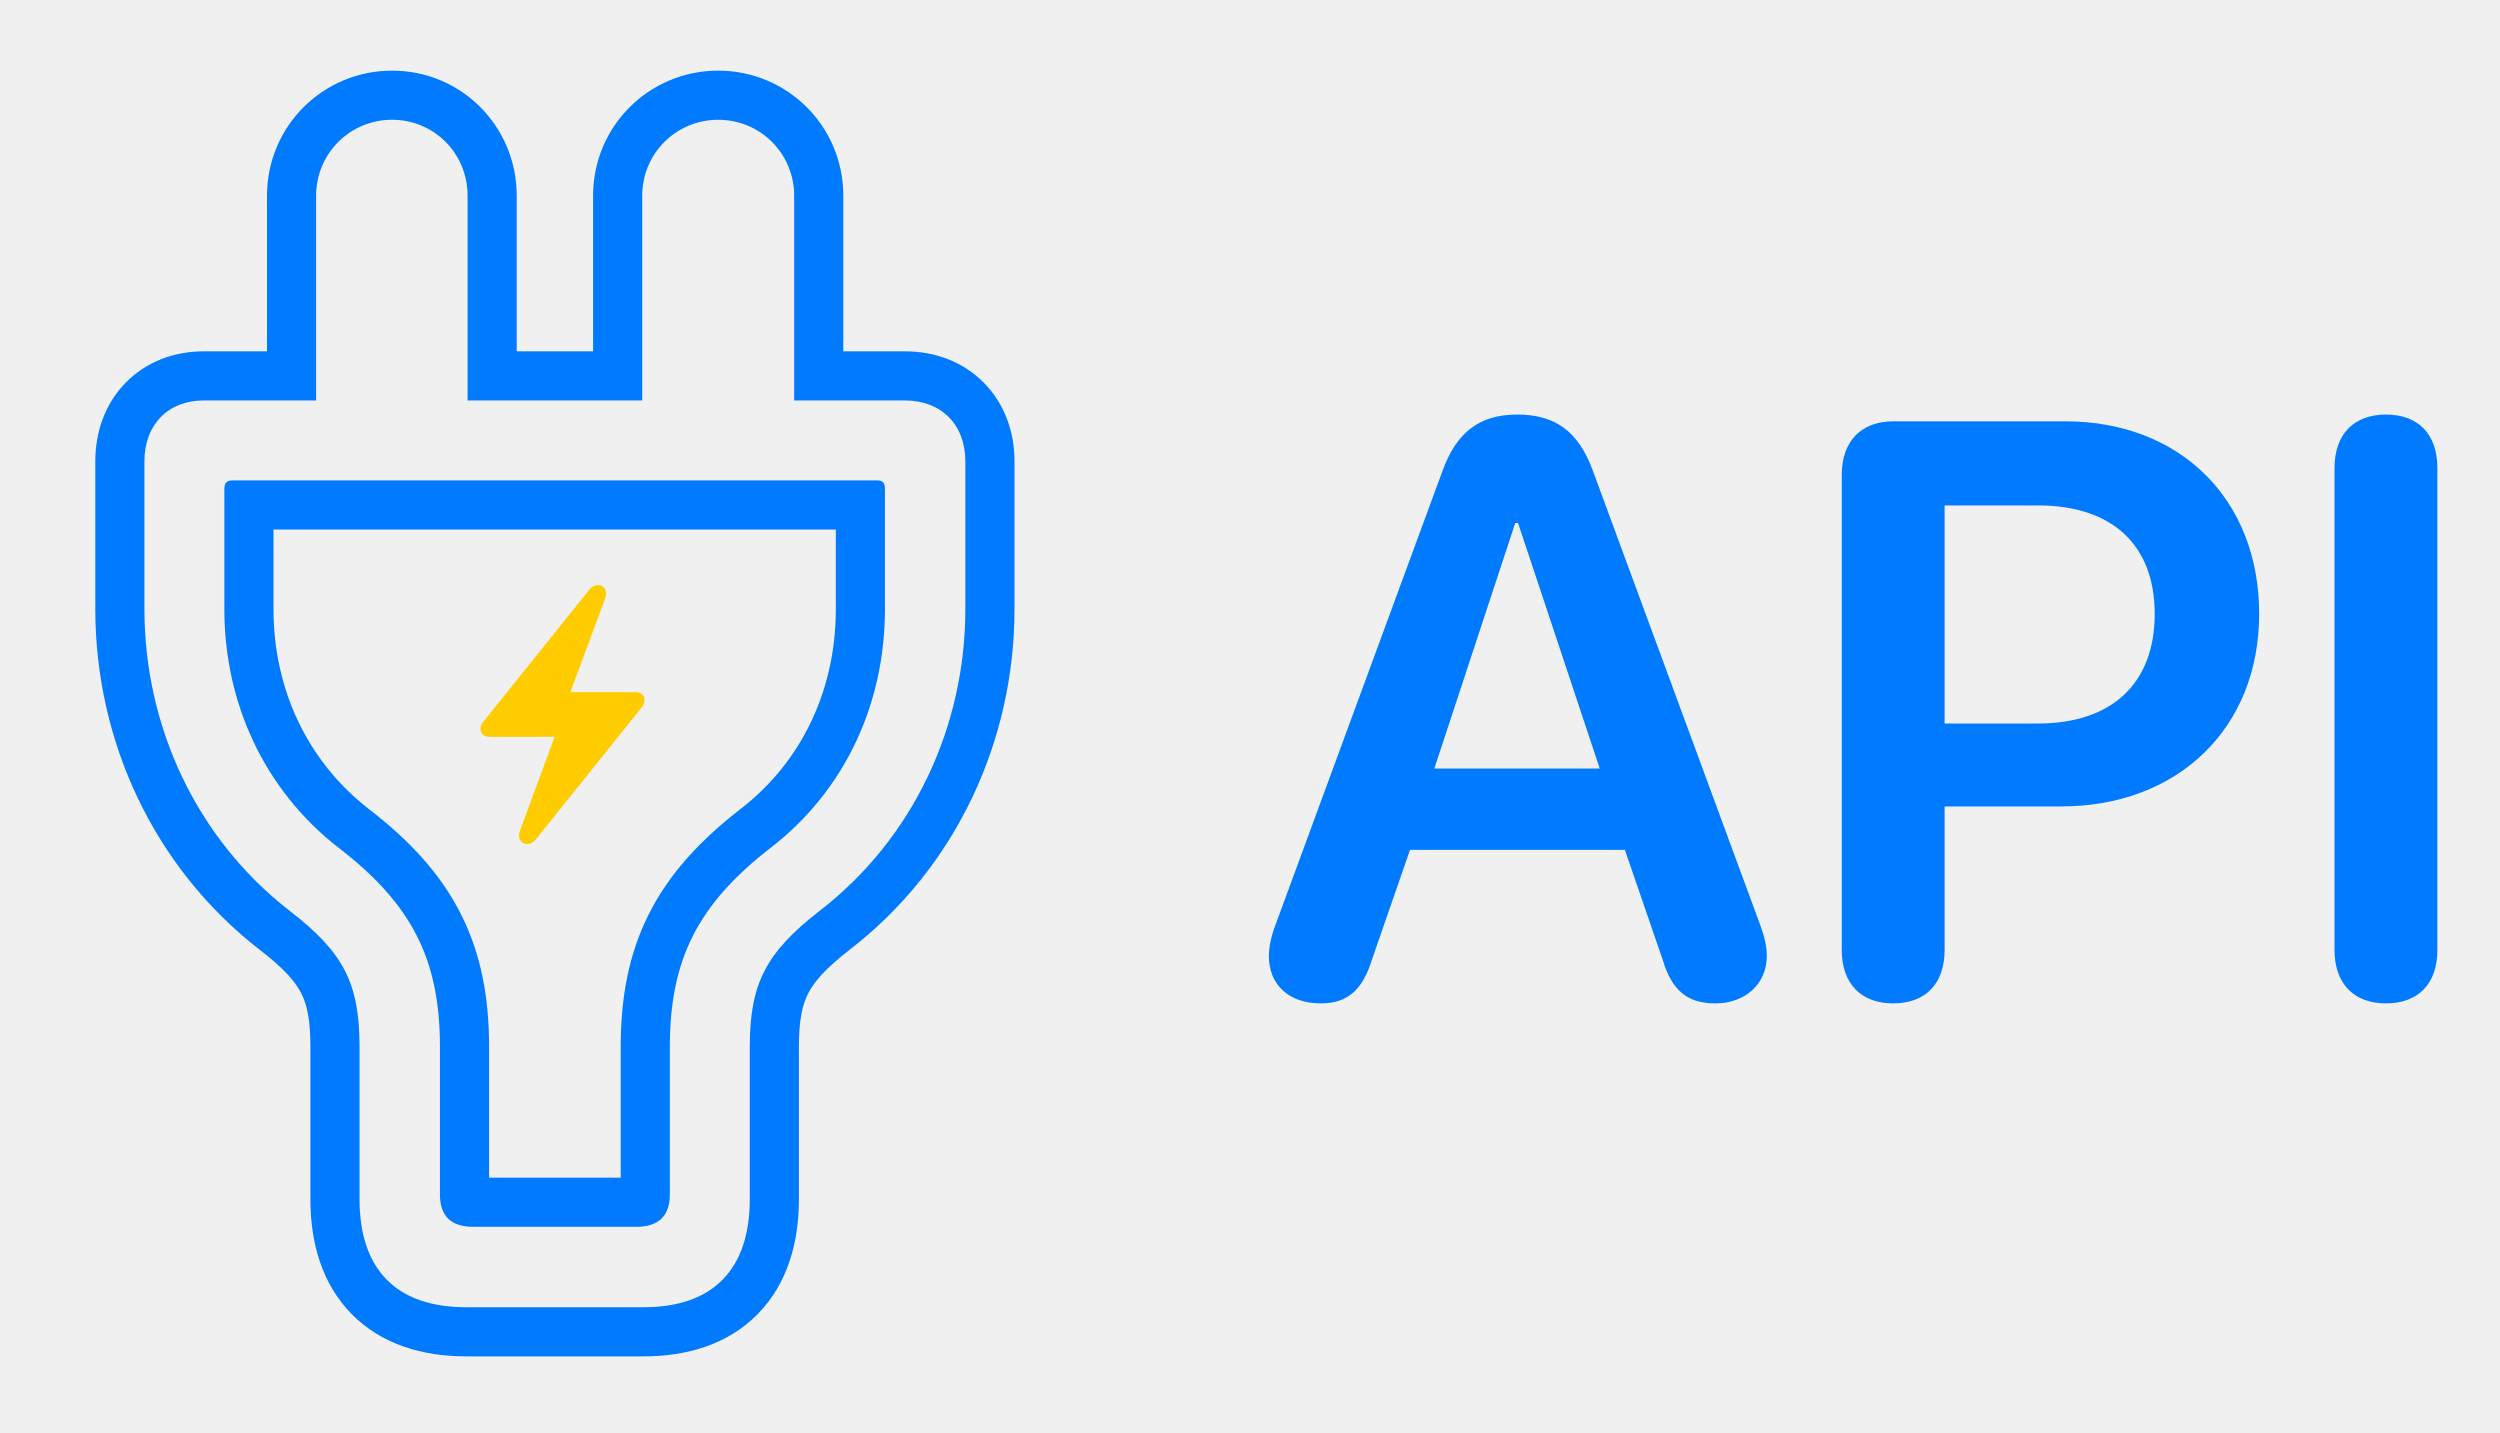
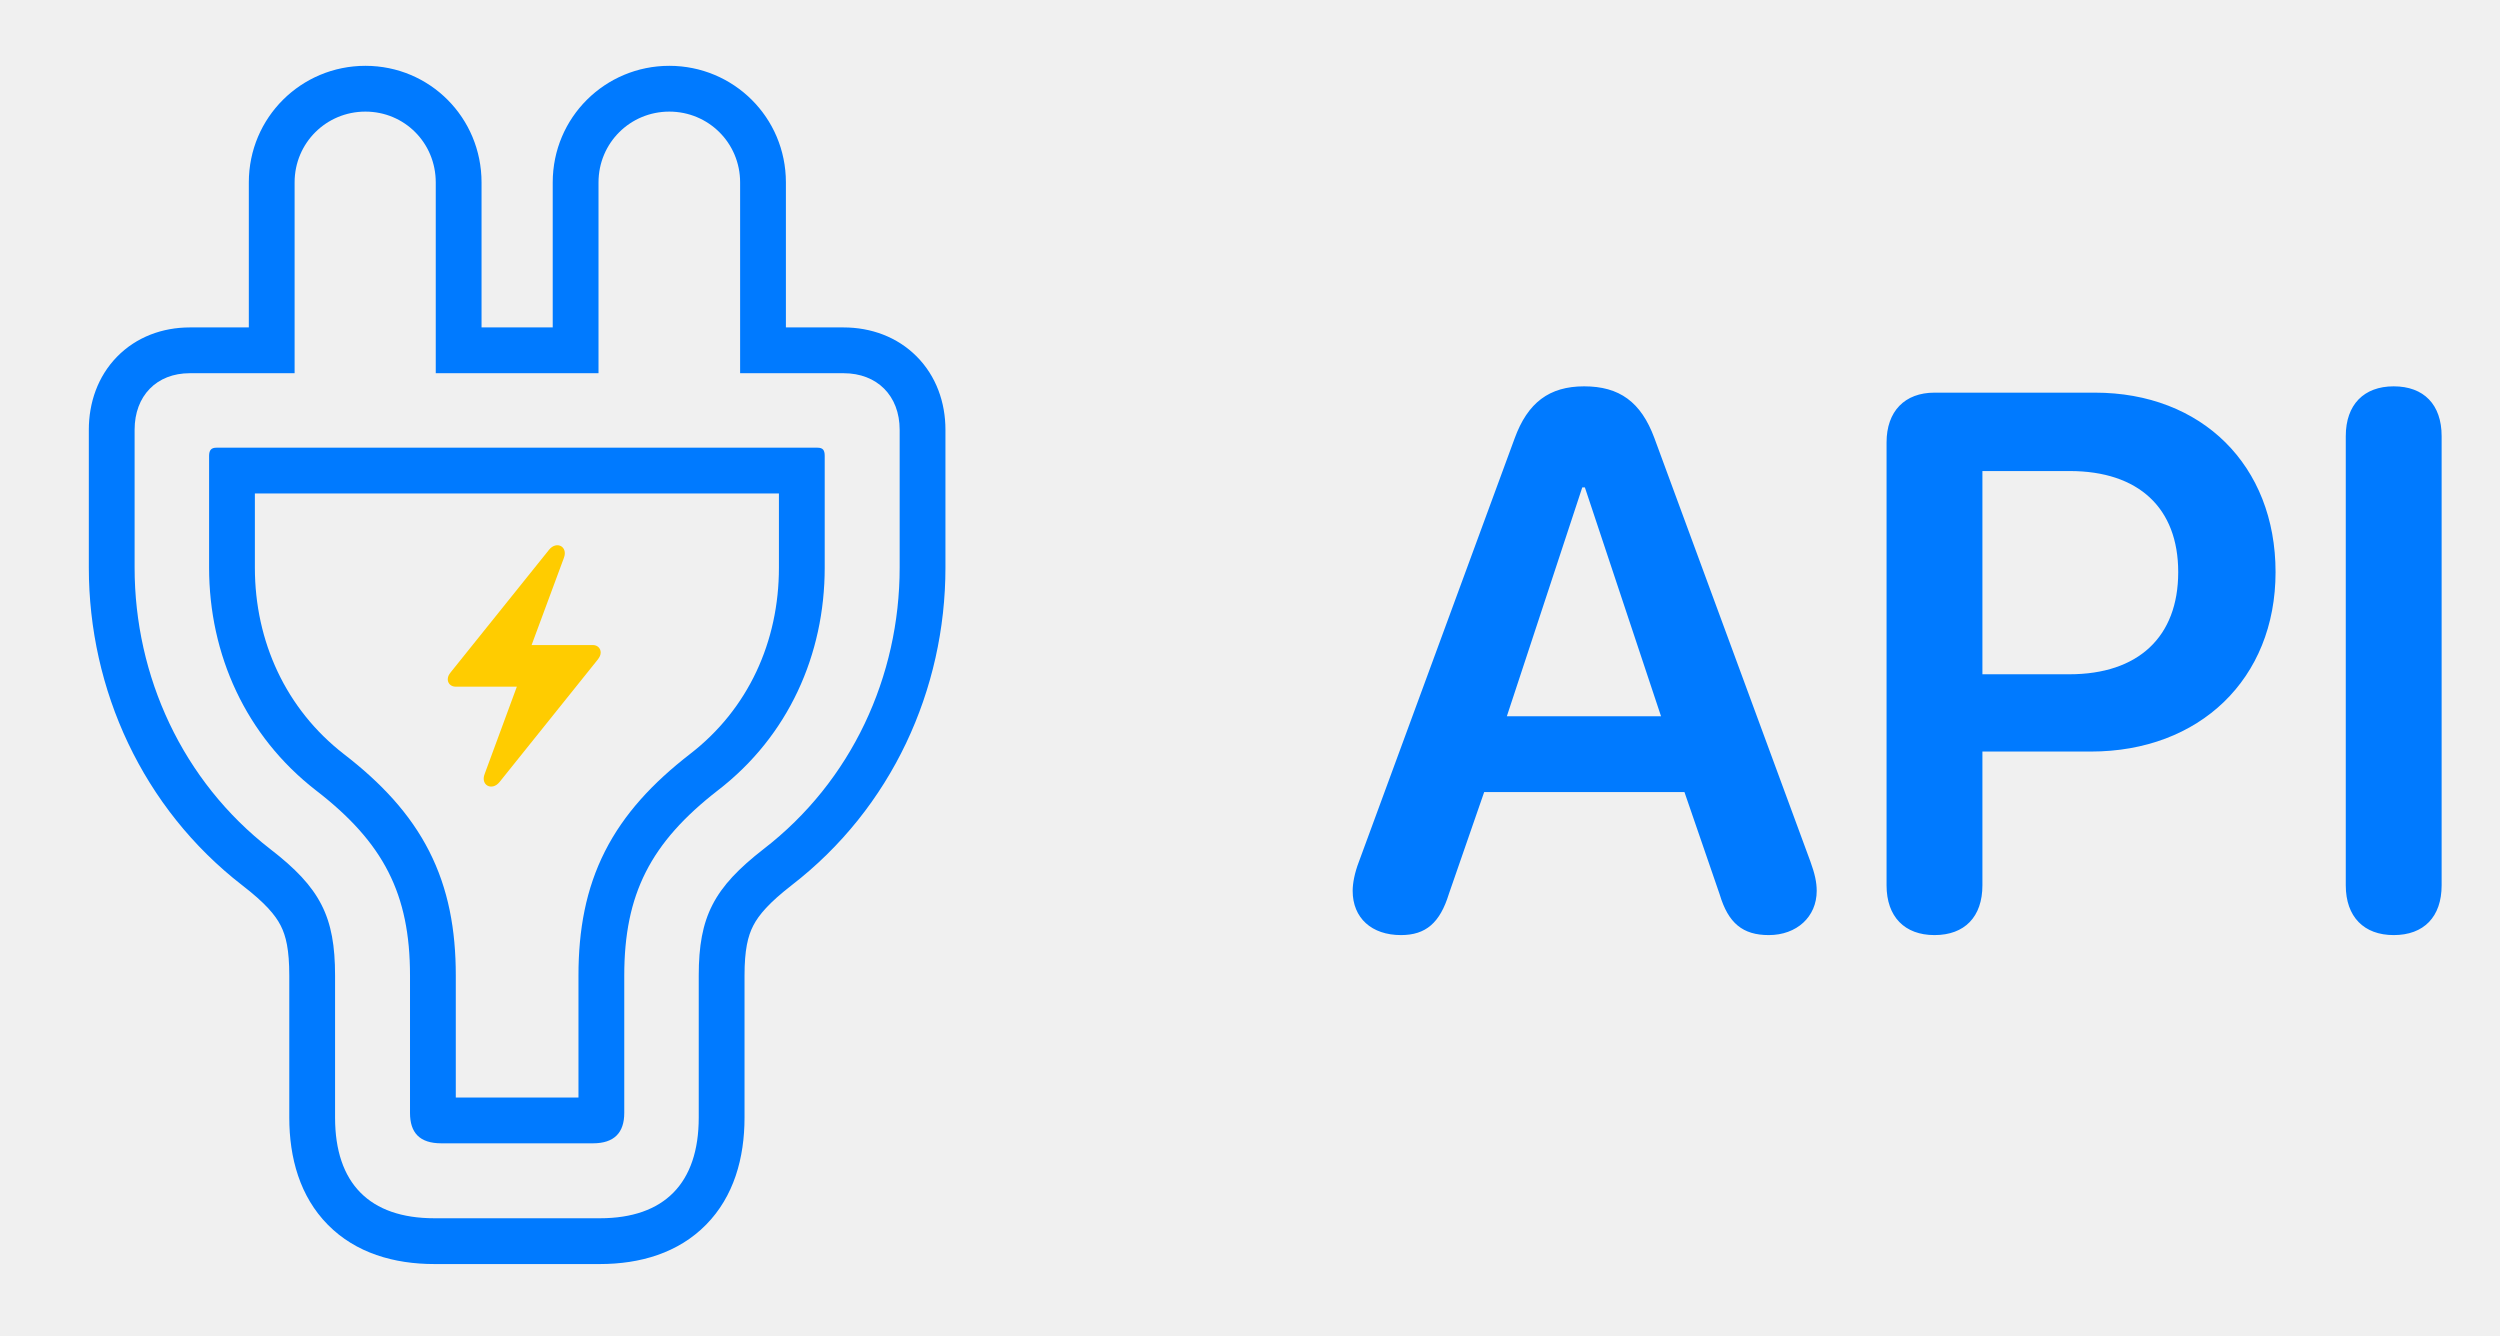
- <svg xmlns="http://www.w3.org/2000/svg" width="356" height="204" viewBox="0 0 356 204" fill="none">
+ <svg xmlns="http://www.w3.org/2000/svg" width="382" height="204" viewBox="0 0 382 204" fill="none">
  <mask id="path-1-outside-1_1380_7653" maskUnits="userSpaceOnUse" x="13" y="9.134" width="132" height="185" fill="black">
    <rect fill="white" x="13" y="9.134" width="132" height="185" />
    <path d="M91.663 186.15L66.373 186.15C56.467 186.15 51.198 180.811 51.198 170.765L51.198 149.057C51.198 140.065 48.95 135.639 41.293 129.738C27.875 119.341 20.568 103.323 20.568 86.744L20.568 65.668C20.568 60.47 23.94 57.027 28.998 57.027L45.016 57.027L45.016 27.873C45.016 21.831 49.863 17.054 55.835 17.054C61.806 17.054 66.583 21.831 66.583 27.873L66.583 57.027L91.453 57.027L91.453 27.873C91.453 21.831 96.3 17.054 102.271 17.054C108.243 17.054 113.09 21.831 113.09 27.873L113.09 57.027L128.897 57.027C134.025 57.027 137.468 60.47 137.468 65.668L137.468 86.744C137.468 103.323 130.161 119.341 116.673 129.738C109.086 135.639 106.767 140.065 106.767 149.057L106.767 170.765C106.767 180.811 101.499 186.15 91.663 186.15ZM90.609 174.699C93.841 174.699 95.387 173.084 95.387 170.063L95.387 149.057C95.387 136.623 99.391 128.755 109.718 120.746C120.467 112.456 126.016 100.022 126.016 86.744L126.016 69.673C126.016 68.759 125.735 68.408 124.892 68.408L33.073 68.408C32.3 68.408 31.949 68.76 31.949 69.673L31.949 86.744C31.949 100.022 37.569 112.456 48.248 120.746C58.645 128.755 62.649 136.623 62.649 149.057L62.649 170.063C62.649 173.084 64.124 174.699 67.426 174.699L90.609 174.699Z" />
  </mask>
  <path d="M41.293 129.738L37.007 135.268L37.015 135.274L37.022 135.28L41.293 129.738ZM45.016 57.027L45.016 64.024L52.012 64.024L52.012 57.027L45.016 57.027ZM66.583 57.027L59.587 57.027L59.587 64.024L66.583 64.024L66.583 57.027ZM91.453 57.027L91.453 64.024L98.449 64.024L98.449 57.027L91.453 57.027ZM113.09 57.027L106.094 57.027L106.094 64.024L113.09 64.024L113.09 57.027ZM116.673 129.738L112.402 124.197L112.39 124.206L112.378 124.216L116.673 129.738ZM109.718 120.746L105.445 115.206L105.438 115.212L105.431 115.217L109.718 120.746ZM48.248 120.746L43.957 126.272L43.968 126.28L43.978 126.289L48.248 120.746ZM91.663 179.154L66.373 179.154L66.373 193.147L91.663 193.147L91.663 179.154ZM66.373 179.154C62.633 179.154 60.892 178.164 60.051 177.312C59.195 176.444 58.194 174.626 58.194 170.765L44.202 170.765C44.202 176.951 45.835 182.825 50.09 187.138C54.36 191.467 60.207 193.147 66.373 193.147L66.373 179.154ZM58.194 170.765L58.194 149.057L44.202 149.057L44.202 170.765L58.194 170.765ZM58.194 149.057C58.194 144.007 57.572 139.403 55.345 135.051C53.144 130.751 49.741 127.416 45.563 124.197L37.022 135.28C40.502 137.962 42.051 139.79 42.889 141.426C43.7 143.011 44.202 145.115 44.202 149.057L58.194 149.057ZM45.578 124.208C33.97 115.213 27.564 101.29 27.564 86.744L13.572 86.744C13.572 105.357 21.779 123.469 37.007 135.268L45.578 124.208ZM27.564 86.744L27.564 65.668L13.572 65.668L13.572 86.744L27.564 86.744ZM27.564 65.668C27.564 64.604 27.883 64.295 27.892 64.287C27.918 64.26 27.973 64.21 28.107 64.158C28.248 64.102 28.53 64.024 28.998 64.024L28.998 50.031C24.835 50.031 20.838 51.483 17.882 54.51C14.939 57.522 13.572 61.534 13.572 65.668L27.564 65.668ZM28.998 64.024L45.016 64.024L45.016 50.031L28.998 50.031L28.998 64.024ZM52.012 57.027L52.012 27.873L38.02 27.873L38.02 57.027L52.012 57.027ZM52.012 27.873C52.012 25.725 53.698 24.05 55.835 24.05L55.835 10.058C46.029 10.058 38.02 17.938 38.02 27.873L52.012 27.873ZM55.835 24.05C57.913 24.05 59.587 25.665 59.587 27.873L73.58 27.873C73.58 17.997 65.7 10.058 55.835 10.058L55.835 24.05ZM59.587 27.873L59.587 57.027L73.58 57.027L73.58 27.873L59.587 27.873ZM66.583 64.024L91.453 64.024L91.453 50.031L66.583 50.031L66.583 64.024ZM98.449 57.027L98.449 27.873L84.456 27.873L84.456 57.027L98.449 57.027ZM98.449 27.873C98.449 25.725 100.134 24.05 102.271 24.05L102.271 10.058C92.466 10.058 84.456 17.938 84.456 27.873L98.449 27.873ZM102.271 24.05C104.408 24.05 106.094 25.725 106.094 27.873L120.086 27.873C120.086 17.938 112.077 10.058 102.271 10.058L102.271 24.05ZM106.094 27.873L106.094 57.027L120.086 57.027L120.086 27.873L106.094 27.873ZM113.09 64.024L128.897 64.024L128.897 50.031L113.09 50.031L113.09 64.024ZM128.897 64.024C129.858 64.024 130.128 64.315 130.144 64.331C130.162 64.35 130.471 64.646 130.471 65.668L144.464 65.668C144.464 61.492 143.051 57.468 140.067 54.466C137.08 51.461 133.064 50.031 128.897 50.031L128.897 64.024ZM130.471 65.668L130.471 86.744L144.464 86.744L144.464 65.668L130.471 65.668ZM130.471 86.744C130.471 101.287 124.069 115.203 112.402 124.197L120.944 135.279C136.254 123.478 144.464 105.36 144.464 86.744L130.471 86.744ZM112.378 124.216C108.248 127.428 104.858 130.755 102.655 135.036C100.419 139.38 99.771 143.981 99.771 149.057L113.764 149.057C113.764 145.142 114.275 143.034 115.095 141.441C115.948 139.786 117.511 137.95 120.968 135.261L112.378 124.216ZM99.771 149.057L99.771 170.765L113.764 170.765L113.764 149.057L99.771 149.057ZM99.771 170.765C99.771 174.626 98.77 176.45 97.914 177.321C97.078 178.171 95.355 179.154 91.663 179.154L91.663 193.147C97.807 193.147 103.636 191.46 107.893 187.13C112.131 182.819 113.764 176.951 113.764 170.765L99.771 170.765ZM90.609 181.696C93.304 181.696 96.572 181.018 99.129 178.489C101.701 175.946 102.383 172.692 102.383 170.063L88.39 170.063C88.39 170.454 88.3 169.519 89.29 168.539C90.268 167.573 91.147 167.703 90.609 167.703L90.609 181.696ZM102.383 170.063L102.383 149.057L88.39 149.057L88.39 170.063L102.383 170.063ZM102.383 149.057C102.383 143.614 103.254 139.693 104.92 136.405C106.601 133.088 109.366 129.872 114.005 126.274L105.431 115.217C99.743 119.628 95.342 124.351 92.439 130.079C89.522 135.836 88.39 142.067 88.39 149.057L102.383 149.057ZM113.991 126.286C126.595 116.565 133.013 102.009 133.013 86.744L119.02 86.744C119.02 98.034 114.338 108.348 105.445 115.206L113.991 126.286ZM133.013 86.744L133.013 69.673L119.02 69.673L119.02 86.744L133.013 86.744ZM133.013 69.673C133.013 68.883 132.979 66.326 131.05 64.107C128.883 61.615 126.045 61.412 124.892 61.412L124.892 75.404C124.583 75.404 122.307 75.377 120.491 73.289C119.668 72.342 119.316 71.374 119.164 70.754C119.021 70.172 119.02 69.755 119.02 69.673L133.013 69.673ZM124.892 61.412L33.073 61.412L33.073 75.404L124.892 75.404L124.892 61.412ZM33.073 61.412C31.776 61.412 29.139 61.697 27.055 63.981C25.117 66.103 24.953 68.573 24.953 69.673L38.945 69.673C38.945 69.859 38.957 71.697 37.388 73.415C35.672 75.294 33.598 75.404 33.073 75.404L33.073 61.412ZM24.953 69.673L24.953 86.744L38.945 86.744L38.945 69.673L24.953 69.673ZM24.953 86.744C24.953 102.032 31.456 116.567 43.957 126.272L52.538 115.219C43.682 108.345 38.945 98.011 38.945 86.744L24.953 86.744ZM43.978 126.289C48.651 129.887 51.427 133.103 53.112 136.414C54.782 139.697 55.653 143.613 55.653 149.057L69.645 149.057C69.645 142.067 68.514 135.831 65.583 130.07C62.666 124.336 58.242 119.613 52.517 115.203L43.978 126.289ZM55.653 149.057L55.653 170.063L69.645 170.063L69.645 149.057L55.653 149.057ZM55.653 170.063C55.653 172.611 56.276 175.884 58.852 178.461C61.428 181.037 64.736 181.696 67.426 181.696L67.426 167.703C66.815 167.703 67.734 167.554 68.747 168.567C69.76 169.58 69.645 170.535 69.645 170.063L55.653 170.063ZM67.426 181.696L90.609 181.696L90.609 167.703L67.426 167.703L67.426 181.696Z" fill="#007AFF" mask="url(#path-1-outside-1_1380_7653)" />
  <path d="M68.417 103.798C68.417 103.417 68.573 103.088 68.868 102.724L83.897 84.002C85.024 82.598 86.81 83.499 86.168 85.233L81.228 98.563H90.589C91.282 98.563 91.785 99.049 91.785 99.707C91.785 100.071 91.629 100.401 91.352 100.765L76.322 119.504C75.178 120.908 73.392 119.989 74.051 118.273L78.974 104.925H69.631C68.92 104.925 68.417 104.44 68.417 103.798Z" fill="#FFCC00" />
-   <path d="M188.067 142.882C183.582 142.882 180.687 140.27 180.687 136.126C180.687 134.991 180.971 133.401 181.652 131.641L205.439 66.98C207.426 61.53 210.719 59.032 216.055 59.032C221.448 59.032 224.741 61.416 226.785 66.923L250.628 131.641C251.309 133.515 251.593 134.82 251.593 136.126C251.593 140.1 248.528 142.882 244.27 142.882C240.296 142.882 238.082 141.065 236.776 136.694L231.383 121.025H200.784L195.391 136.58C194.028 141.008 191.871 142.882 188.067 142.882ZM204.247 109.444H227.806L216.169 74.474H215.771L204.247 109.444ZM269.589 142.882C265.048 142.882 262.266 140.1 262.266 135.275V67.604C262.266 62.836 265.048 59.997 269.589 59.997H294.114C310.407 59.997 321.705 71.067 321.705 87.417C321.705 103.767 310.067 114.837 293.49 114.837H276.913V135.275C276.913 140.1 274.188 142.882 269.589 142.882ZM276.913 103.029H290.197C300.7 103.029 306.831 97.352 306.831 87.417C306.831 77.596 300.756 71.976 290.254 71.976H276.913V103.029ZM339.758 142.882C335.216 142.882 332.434 140.1 332.434 135.275V66.639C332.434 61.814 335.216 59.032 339.758 59.032C344.356 59.032 347.081 61.814 347.081 66.639V135.275C347.081 140.1 344.356 142.882 339.758 142.882Z" fill="#007AFF" />
+   <path d="M214.067 142.882C209.582 142.882 206.687 140.27 206.687 136.126C206.687 134.991 206.971 133.401 207.652 131.641L231.439 66.98C233.426 61.53 236.719 59.032 242.055 59.032C247.448 59.032 250.741 61.416 252.785 66.923L276.628 131.641C277.309 133.515 277.593 134.82 277.593 136.126C277.593 140.1 274.528 142.882 270.27 142.882C266.296 142.882 264.082 141.065 262.776 136.694L257.383 121.025H226.784L221.391 136.58C220.028 141.008 217.871 142.882 214.067 142.882ZM230.247 109.444H253.806L242.169 74.474H241.771L230.247 109.444ZM295.589 142.882C291.048 142.882 288.266 140.1 288.266 135.275V67.604C288.266 62.836 291.048 59.997 295.589 59.997H320.114C336.407 59.997 347.705 71.067 347.705 87.417C347.705 103.767 336.067 114.837 319.49 114.837H302.913V135.275C302.913 140.1 300.188 142.882 295.589 142.882ZM302.913 103.029H316.197C326.7 103.029 332.831 97.352 332.831 87.417C332.831 77.596 326.756 71.976 316.254 71.976H302.913V103.029ZM365.758 142.882C361.216 142.882 358.434 140.1 358.434 135.275V66.639C358.434 61.814 361.216 59.032 365.758 59.032C370.356 59.032 373.081 61.814 373.081 66.639V135.275C373.081 140.1 370.356 142.882 365.758 142.882Z" fill="#007AFF" />
</svg>
